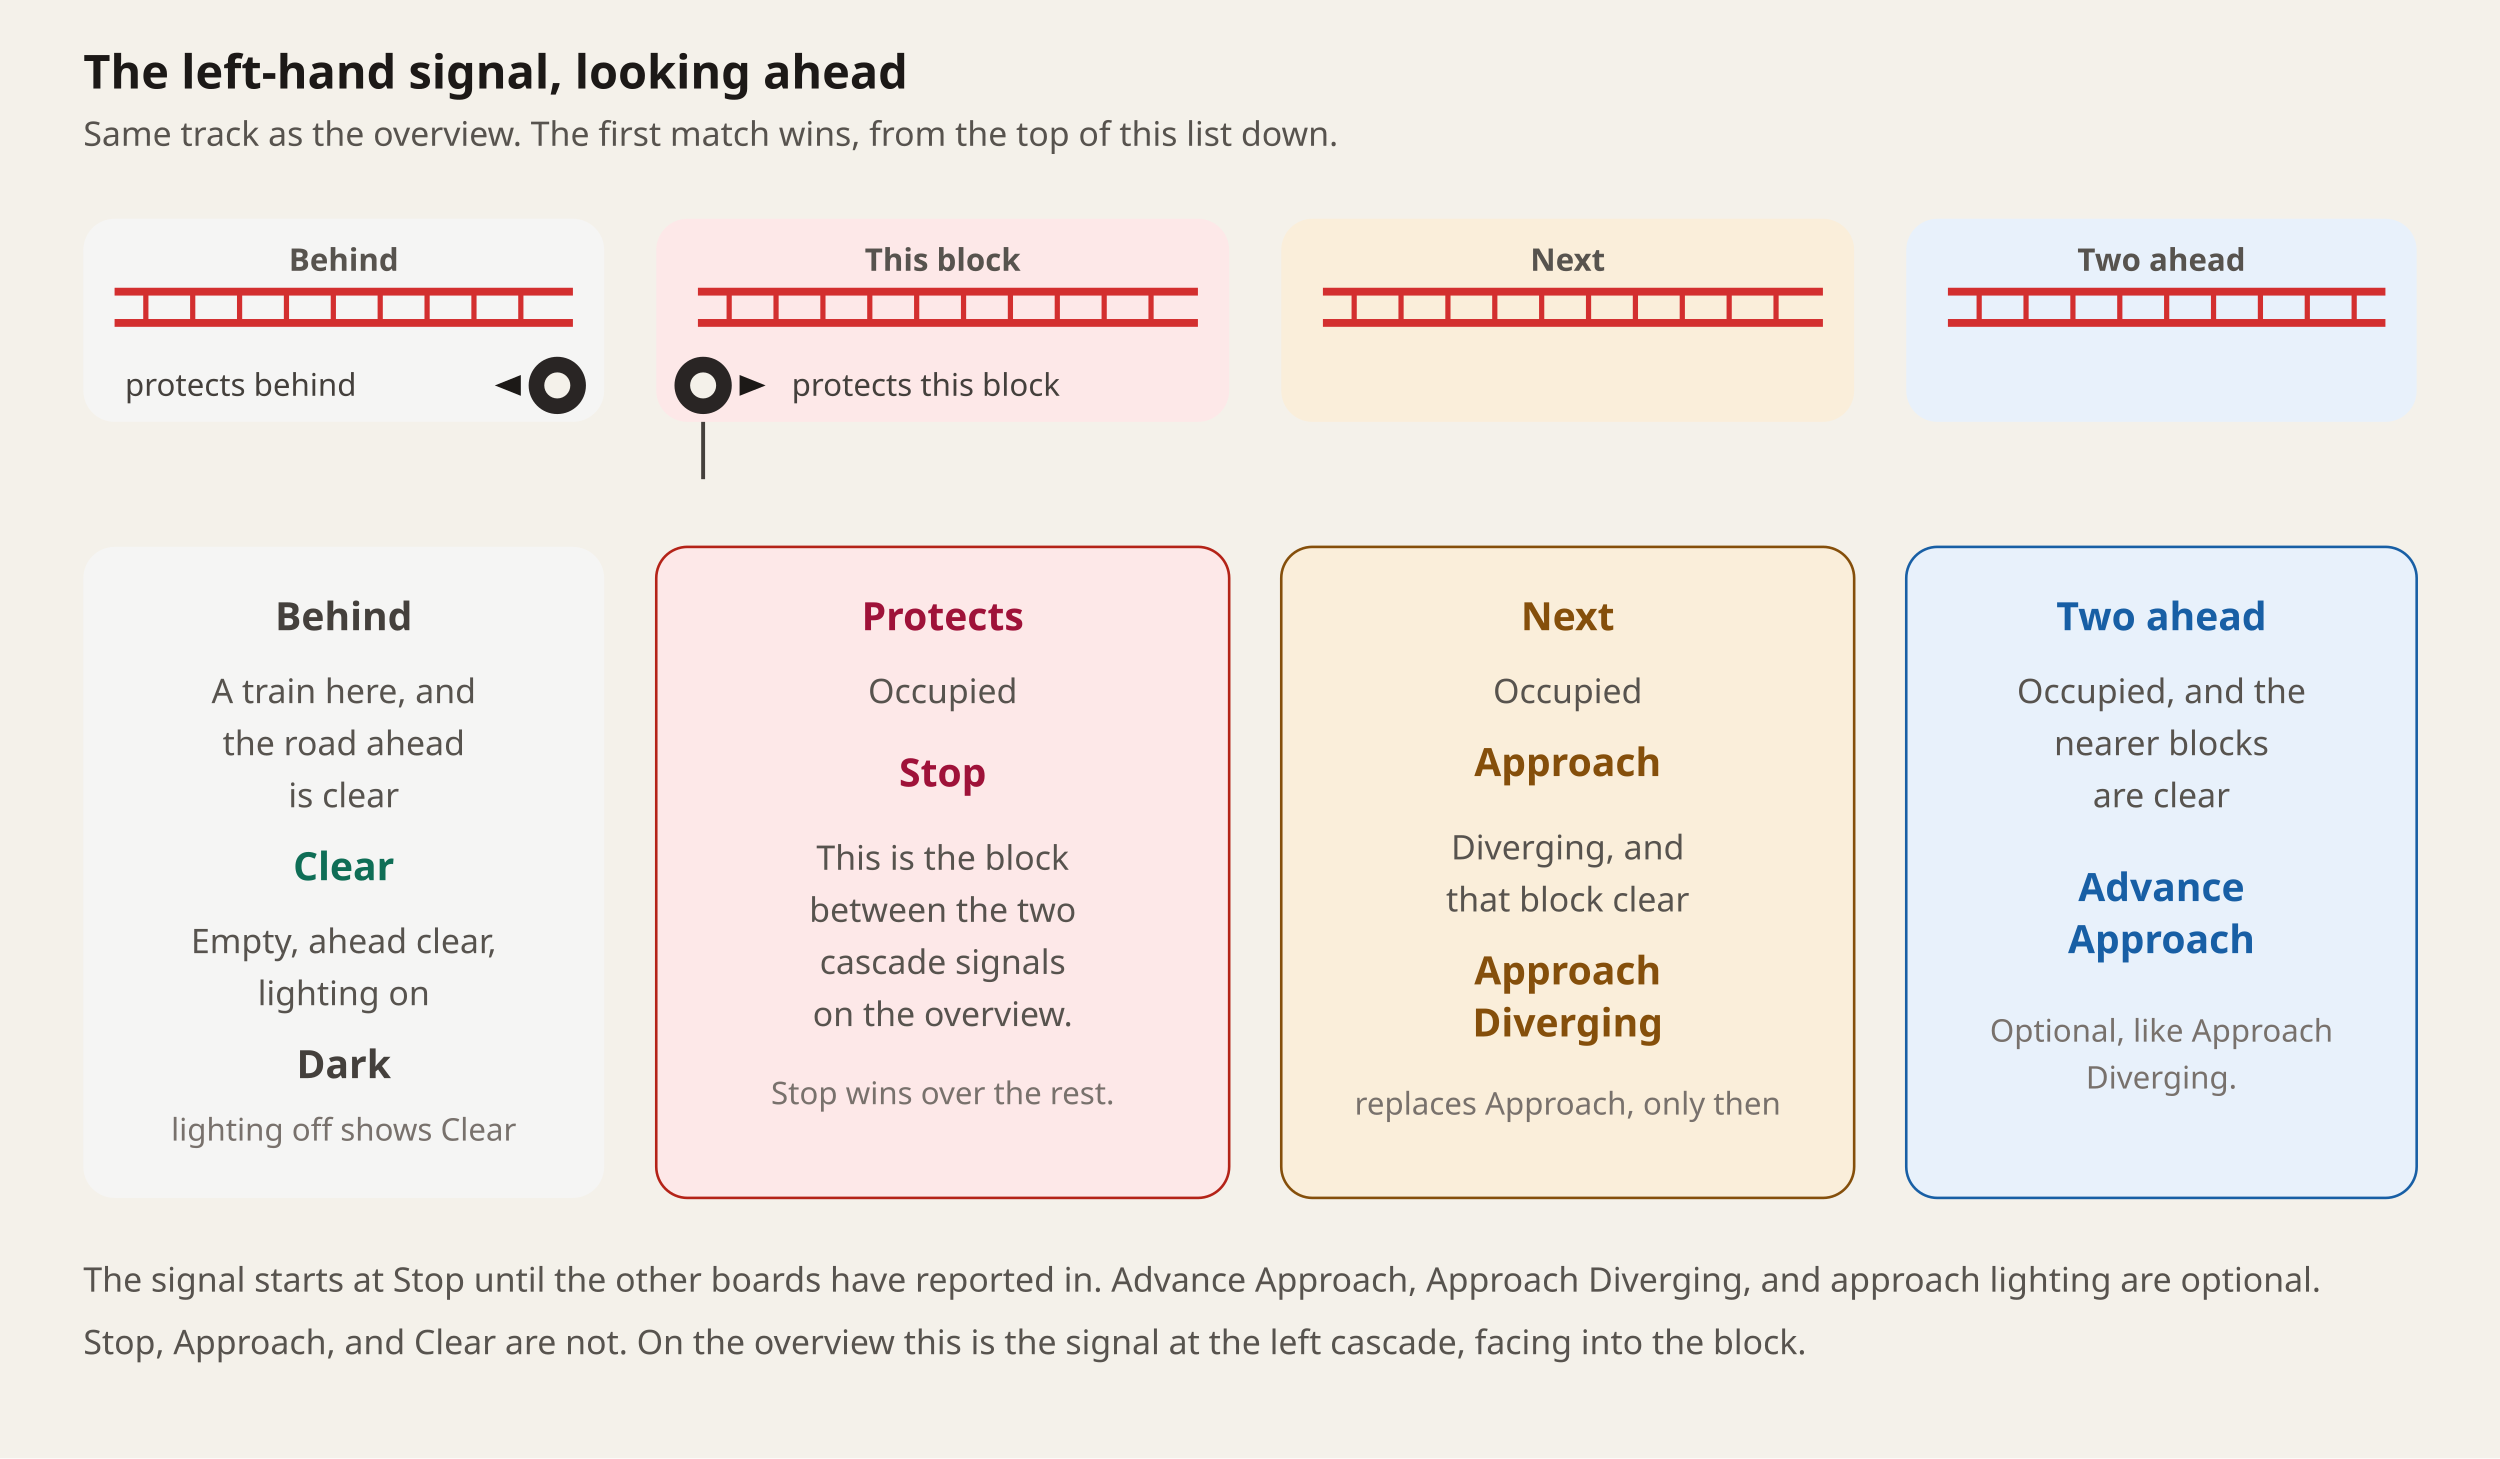
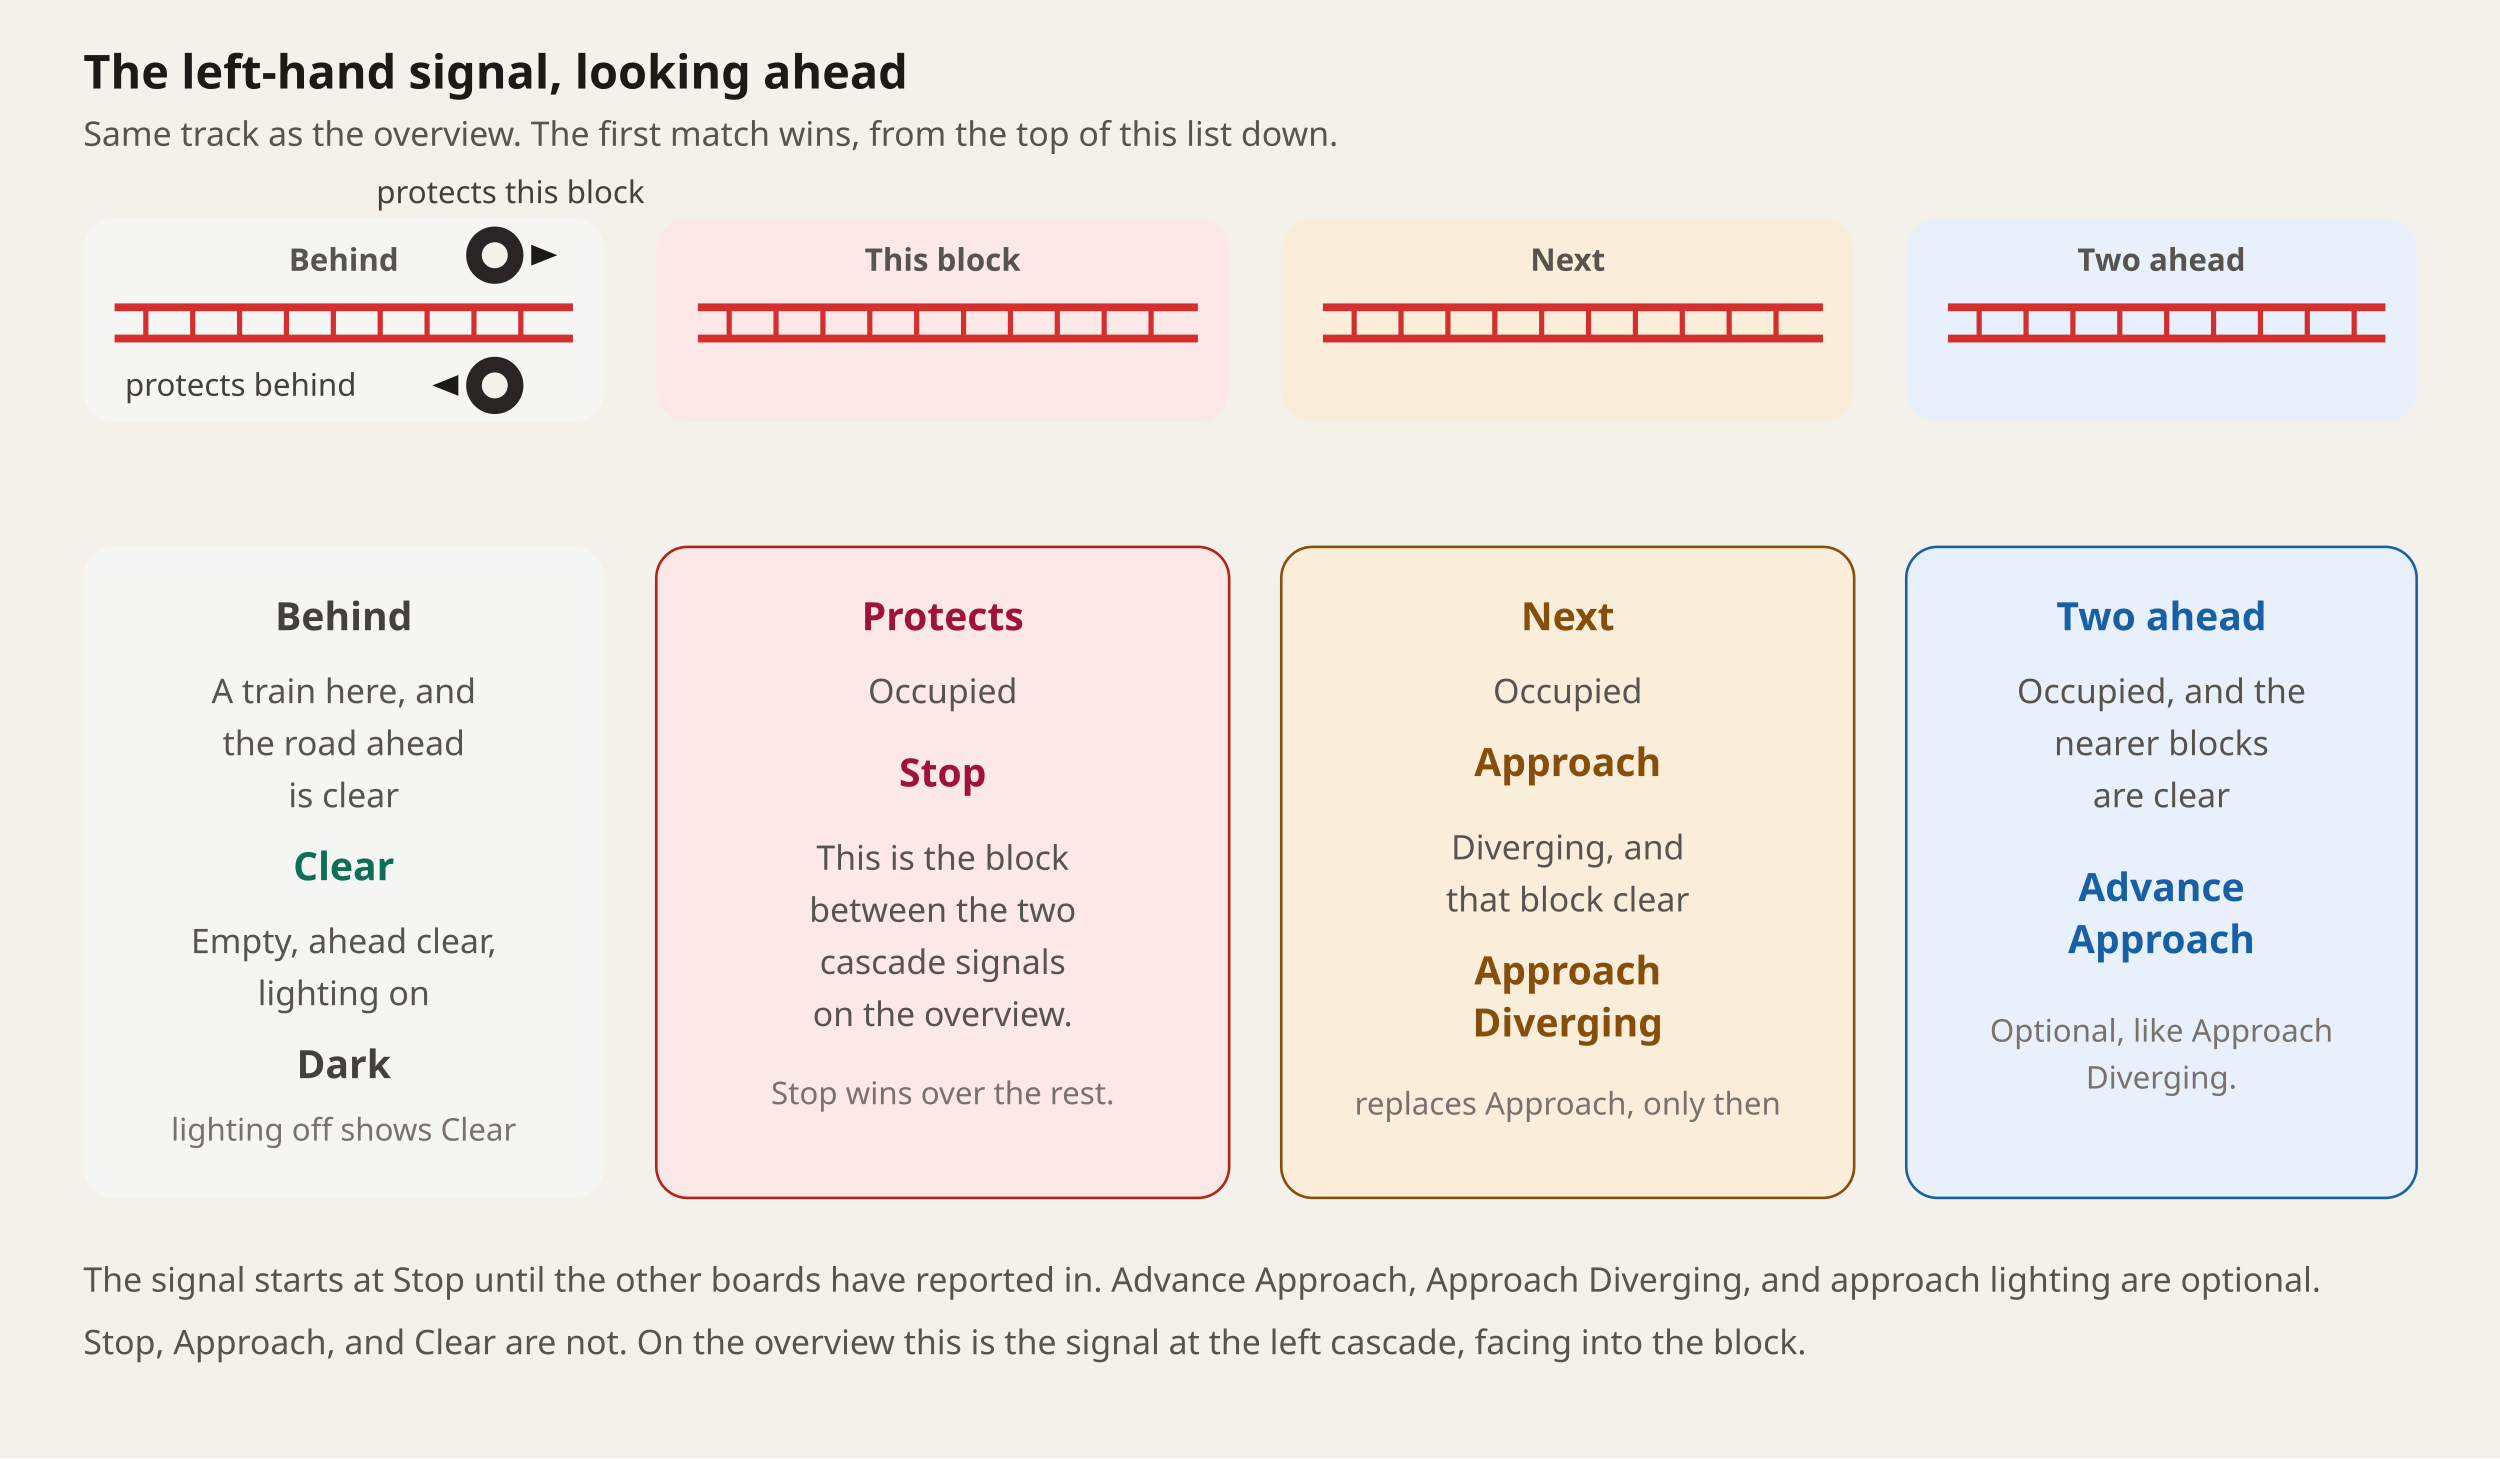
<svg xmlns="http://www.w3.org/2000/svg" width="960" height="560" viewBox="0 0 960 560" role="img" aria-labelledby="aspTitle aspDesc">
  <rect width="960" height="560" fill="#f4f1ea" />
  <g font-family="ui-sans-serif, system-ui, sans-serif" fill="#1c1917">
    <text x="32" y="34" font-size="18" font-weight="600">The left-hand signal, looking ahead</text>
    <text x="32" y="56" fill="#57534e" font-size="13">Same track as the overview. The first match wins, from the top of this list down.</text>
    <rect x="32" y="84" width="200" height="78" rx="12" fill="#f5f5f4" />
    <rect x="252" y="84" width="220" height="78" rx="12" fill="#fde8e8" />
    <rect x="492" y="84" width="220" height="78" rx="12" fill="#faeeda" />
    <rect x="732" y="84" width="196" height="78" rx="12" fill="#e8f1fb" />
    <g stroke="#d32f2f" stroke-width="3" stroke-linecap="butt">
-       <line x1="44" y1="112" x2="220" y2="112" />
-       <line x1="44" y1="124" x2="220" y2="124" />
-       <line x1="268" y1="112" x2="460" y2="112" />
-       <line x1="268" y1="124" x2="460" y2="124" />
-       <line x1="508" y1="112" x2="700" y2="112" />
-       <line x1="508" y1="124" x2="700" y2="124" />
-       <line x1="748" y1="112" x2="916" y2="112" />
-       <line x1="748" y1="124" x2="916" y2="124" />
+       <line x1="44" y1="118" x2="220" y2="118" />
+       <line x1="44" y1="130" x2="220" y2="130" />
+       <line x1="268" y1="118" x2="460" y2="118" />
+       <line x1="268" y1="130" x2="460" y2="130" />
+       <line x1="508" y1="118" x2="700" y2="118" />
+       <line x1="508" y1="130" x2="700" y2="130" />
+       <line x1="748" y1="118" x2="916" y2="118" />
+       <line x1="748" y1="130" x2="916" y2="130" />
    </g>
    <g stroke="#d32f2f" stroke-width="2">
-       <line x1="56" y1="112" x2="56" y2="124" />
-       <line x1="74" y1="112" x2="74" y2="124" />
-       <line x1="92" y1="112" x2="92" y2="124" />
-       <line x1="110" y1="112" x2="110" y2="124" />
-       <line x1="128" y1="112" x2="128" y2="124" />
-       <line x1="146" y1="112" x2="146" y2="124" />
-       <line x1="164" y1="112" x2="164" y2="124" />
-       <line x1="182" y1="112" x2="182" y2="124" />
-       <line x1="200" y1="112" x2="200" y2="124" />
-       <line x1="280" y1="112" x2="280" y2="124" />
-       <line x1="298" y1="112" x2="298" y2="124" />
-       <line x1="316" y1="112" x2="316" y2="124" />
-       <line x1="334" y1="112" x2="334" y2="124" />
-       <line x1="352" y1="112" x2="352" y2="124" />
-       <line x1="370" y1="112" x2="370" y2="124" />
-       <line x1="388" y1="112" x2="388" y2="124" />
-       <line x1="406" y1="112" x2="406" y2="124" />
-       <line x1="424" y1="112" x2="424" y2="124" />
-       <line x1="442" y1="112" x2="442" y2="124" />
-       <line x1="520" y1="112" x2="520" y2="124" />
-       <line x1="538" y1="112" x2="538" y2="124" />
-       <line x1="556" y1="112" x2="556" y2="124" />
-       <line x1="574" y1="112" x2="574" y2="124" />
-       <line x1="592" y1="112" x2="592" y2="124" />
-       <line x1="610" y1="112" x2="610" y2="124" />
-       <line x1="628" y1="112" x2="628" y2="124" />
-       <line x1="646" y1="112" x2="646" y2="124" />
-       <line x1="664" y1="112" x2="664" y2="124" />
-       <line x1="682" y1="112" x2="682" y2="124" />
-       <line x1="760" y1="112" x2="760" y2="124" />
-       <line x1="778" y1="112" x2="778" y2="124" />
-       <line x1="796" y1="112" x2="796" y2="124" />
-       <line x1="814" y1="112" x2="814" y2="124" />
-       <line x1="832" y1="112" x2="832" y2="124" />
-       <line x1="850" y1="112" x2="850" y2="124" />
-       <line x1="868" y1="112" x2="868" y2="124" />
-       <line x1="886" y1="112" x2="886" y2="124" />
-       <line x1="904" y1="112" x2="904" y2="124" />
+       <line x1="56" y1="118" x2="56" y2="130" />
+       <line x1="74" y1="118" x2="74" y2="130" />
+       <line x1="92" y1="118" x2="92" y2="130" />
+       <line x1="110" y1="118" x2="110" y2="130" />
+       <line x1="128" y1="118" x2="128" y2="130" />
+       <line x1="146" y1="118" x2="146" y2="130" />
+       <line x1="164" y1="118" x2="164" y2="130" />
+       <line x1="182" y1="118" x2="182" y2="130" />
+       <line x1="200" y1="118" x2="200" y2="130" />
+       <line x1="280" y1="118" x2="280" y2="130" />
+       <line x1="298" y1="118" x2="298" y2="130" />
+       <line x1="316" y1="118" x2="316" y2="130" />
+       <line x1="334" y1="118" x2="334" y2="130" />
+       <line x1="352" y1="118" x2="352" y2="130" />
+       <line x1="370" y1="118" x2="370" y2="130" />
+       <line x1="388" y1="118" x2="388" y2="130" />
+       <line x1="406" y1="118" x2="406" y2="130" />
+       <line x1="424" y1="118" x2="424" y2="130" />
+       <line x1="442" y1="118" x2="442" y2="130" />
+       <line x1="520" y1="118" x2="520" y2="130" />
+       <line x1="538" y1="118" x2="538" y2="130" />
+       <line x1="556" y1="118" x2="556" y2="130" />
+       <line x1="574" y1="118" x2="574" y2="130" />
+       <line x1="592" y1="118" x2="592" y2="130" />
+       <line x1="610" y1="118" x2="610" y2="130" />
+       <line x1="628" y1="118" x2="628" y2="130" />
+       <line x1="646" y1="118" x2="646" y2="130" />
+       <line x1="664" y1="118" x2="664" y2="130" />
+       <line x1="682" y1="118" x2="682" y2="130" />
+       <line x1="760" y1="118" x2="760" y2="130" />
+       <line x1="778" y1="118" x2="778" y2="130" />
+       <line x1="796" y1="118" x2="796" y2="130" />
+       <line x1="814" y1="118" x2="814" y2="130" />
+       <line x1="832" y1="118" x2="832" y2="130" />
+       <line x1="850" y1="118" x2="850" y2="130" />
+       <line x1="868" y1="118" x2="868" y2="130" />
+       <line x1="886" y1="118" x2="886" y2="130" />
+       <line x1="904" y1="118" x2="904" y2="130" />
    </g>
-     <g transform="translate(214 148) scale(-1 1)">
+     <g transform="translate(190 98)">
+       <circle cx="0" cy="0" r="11" fill="#292524" />
+       <circle cx="0" cy="0" r="5" fill="#f4f1ea" />
+       <polygon points="14,-4 24,0 14,4" fill="#1c1917" />
+     </g>
+     <text x="196" y="78" text-anchor="middle" fill="#44403c" font-size="12">protects this block</text>
+     <g transform="translate(190 148) scale(-1 1)">
      <circle cx="0" cy="0" r="11" fill="#292524" />
      <circle cx="0" cy="0" r="5" fill="#f4f1ea" />
      <polygon points="14,-4 24,0 14,4" fill="#1c1917" />
    </g>
    <text x="48" y="152" fill="#44403c" font-size="12">protects behind</text>
-     <g transform="translate(270 148)">
-       <line x1="0" y1="14" x2="0" y2="36" stroke="#44403c" stroke-width="1.5" />
-       <circle cx="0" cy="0" r="11" fill="#292524" />
-       <circle cx="0" cy="0" r="5" fill="#f4f1ea" />
-       <polygon points="14,-4 24,0 14,4" fill="#1c1917" />
-     </g>
-     <text x="304" y="152" fill="#44403c" font-size="12">protects this block</text>
    <g fill="#57534e" font-size="12" font-weight="600" text-anchor="middle">
      <text x="132" y="104">Behind</text>
      <text x="362" y="104">This block</text>
      <text x="602" y="104">Next</text>
      <text x="830" y="104">Two ahead</text>
    </g>
    <rect x="32" y="210" width="200" height="250" rx="12" fill="#f5f5f4" />
    <rect x="252" y="210" width="220" height="250" rx="12" fill="#fde8e8" stroke="#b42318" />
    <rect x="492" y="210" width="220" height="250" rx="12" fill="#faeeda" stroke="#854f0b" />
    <rect x="732" y="210" width="196" height="250" rx="12" fill="#e8f1fb" stroke="#185fa5" />
    <g text-anchor="middle">
      <text x="132" y="242" fill="#44403c" font-size="15" font-weight="600">Behind</text>
      <text x="132" y="270" fill="#57534e" font-size="13">A train here, and</text>
      <text x="132" y="290" fill="#57534e" font-size="13">the road ahead</text>
      <text x="132" y="310" fill="#57534e" font-size="13">is clear</text>
      <text x="132" y="338" fill="#0f6e56" font-size="15" font-weight="600">Clear</text>
      <text x="132" y="366" fill="#57534e" font-size="13">Empty, ahead clear,</text>
      <text x="132" y="386" fill="#57534e" font-size="13">lighting on</text>
      <text x="132" y="414" fill="#44403c" font-size="15" font-weight="600">Dark</text>
      <text x="132" y="438" fill="#78716c" font-size="12">lighting off shows Clear</text>
      <text x="362" y="242" fill="#9f1239" font-size="15" font-weight="600">Protects</text>
      <text x="362" y="270" fill="#57534e" font-size="13">Occupied</text>
      <text x="362" y="302" fill="#9f1239" font-size="15" font-weight="600">Stop</text>
      <text x="362" y="334" fill="#57534e" font-size="13">This is the block</text>
      <text x="362" y="354" fill="#57534e" font-size="13">between the two</text>
      <text x="362" y="374" fill="#57534e" font-size="13">cascade signals</text>
      <text x="362" y="394" fill="#57534e" font-size="13">on the overview.</text>
      <text x="362" y="424" fill="#78716c" font-size="12">Stop wins over the rest.</text>
      <text x="602" y="242" fill="#854f0b" font-size="15" font-weight="600">Next</text>
      <text x="602" y="270" fill="#57534e" font-size="13">Occupied</text>
      <text x="602" y="298" fill="#854f0b" font-size="15" font-weight="600">Approach</text>
      <text x="602" y="330" fill="#57534e" font-size="13">Diverging, and</text>
      <text x="602" y="350" fill="#57534e" font-size="13">that block clear</text>
      <text x="602" y="378" fill="#854f0b" font-size="15" font-weight="600">Approach</text>
      <text x="602" y="398" fill="#854f0b" font-size="15" font-weight="600">Diverging</text>
      <text x="602" y="428" fill="#78716c" font-size="12">replaces Approach, only then</text>
      <text x="830" y="242" fill="#185fa5" font-size="15" font-weight="600">Two ahead</text>
      <text x="830" y="270" fill="#57534e" font-size="13">Occupied, and the</text>
      <text x="830" y="290" fill="#57534e" font-size="13">nearer blocks</text>
      <text x="830" y="310" fill="#57534e" font-size="13">are clear</text>
      <text x="830" y="346" fill="#185fa5" font-size="15" font-weight="600">Advance</text>
      <text x="830" y="366" fill="#185fa5" font-size="15" font-weight="600">Approach</text>
      <text x="830" y="400" fill="#78716c" font-size="12">Optional, like Approach</text>
      <text x="830" y="418" fill="#78716c" font-size="12">Diverging.</text>
    </g>
    <text x="32" y="496" fill="#57534e" font-size="13">The signal starts at Stop until the other boards have reported in. Advance Approach, Approach Diverging, and approach lighting are optional.</text>
    <text x="32" y="520" fill="#57534e" font-size="13">Stop, Approach, and Clear are not. On the overview this is the signal at the left cascade, facing into the block.</text>
  </g>
</svg>
